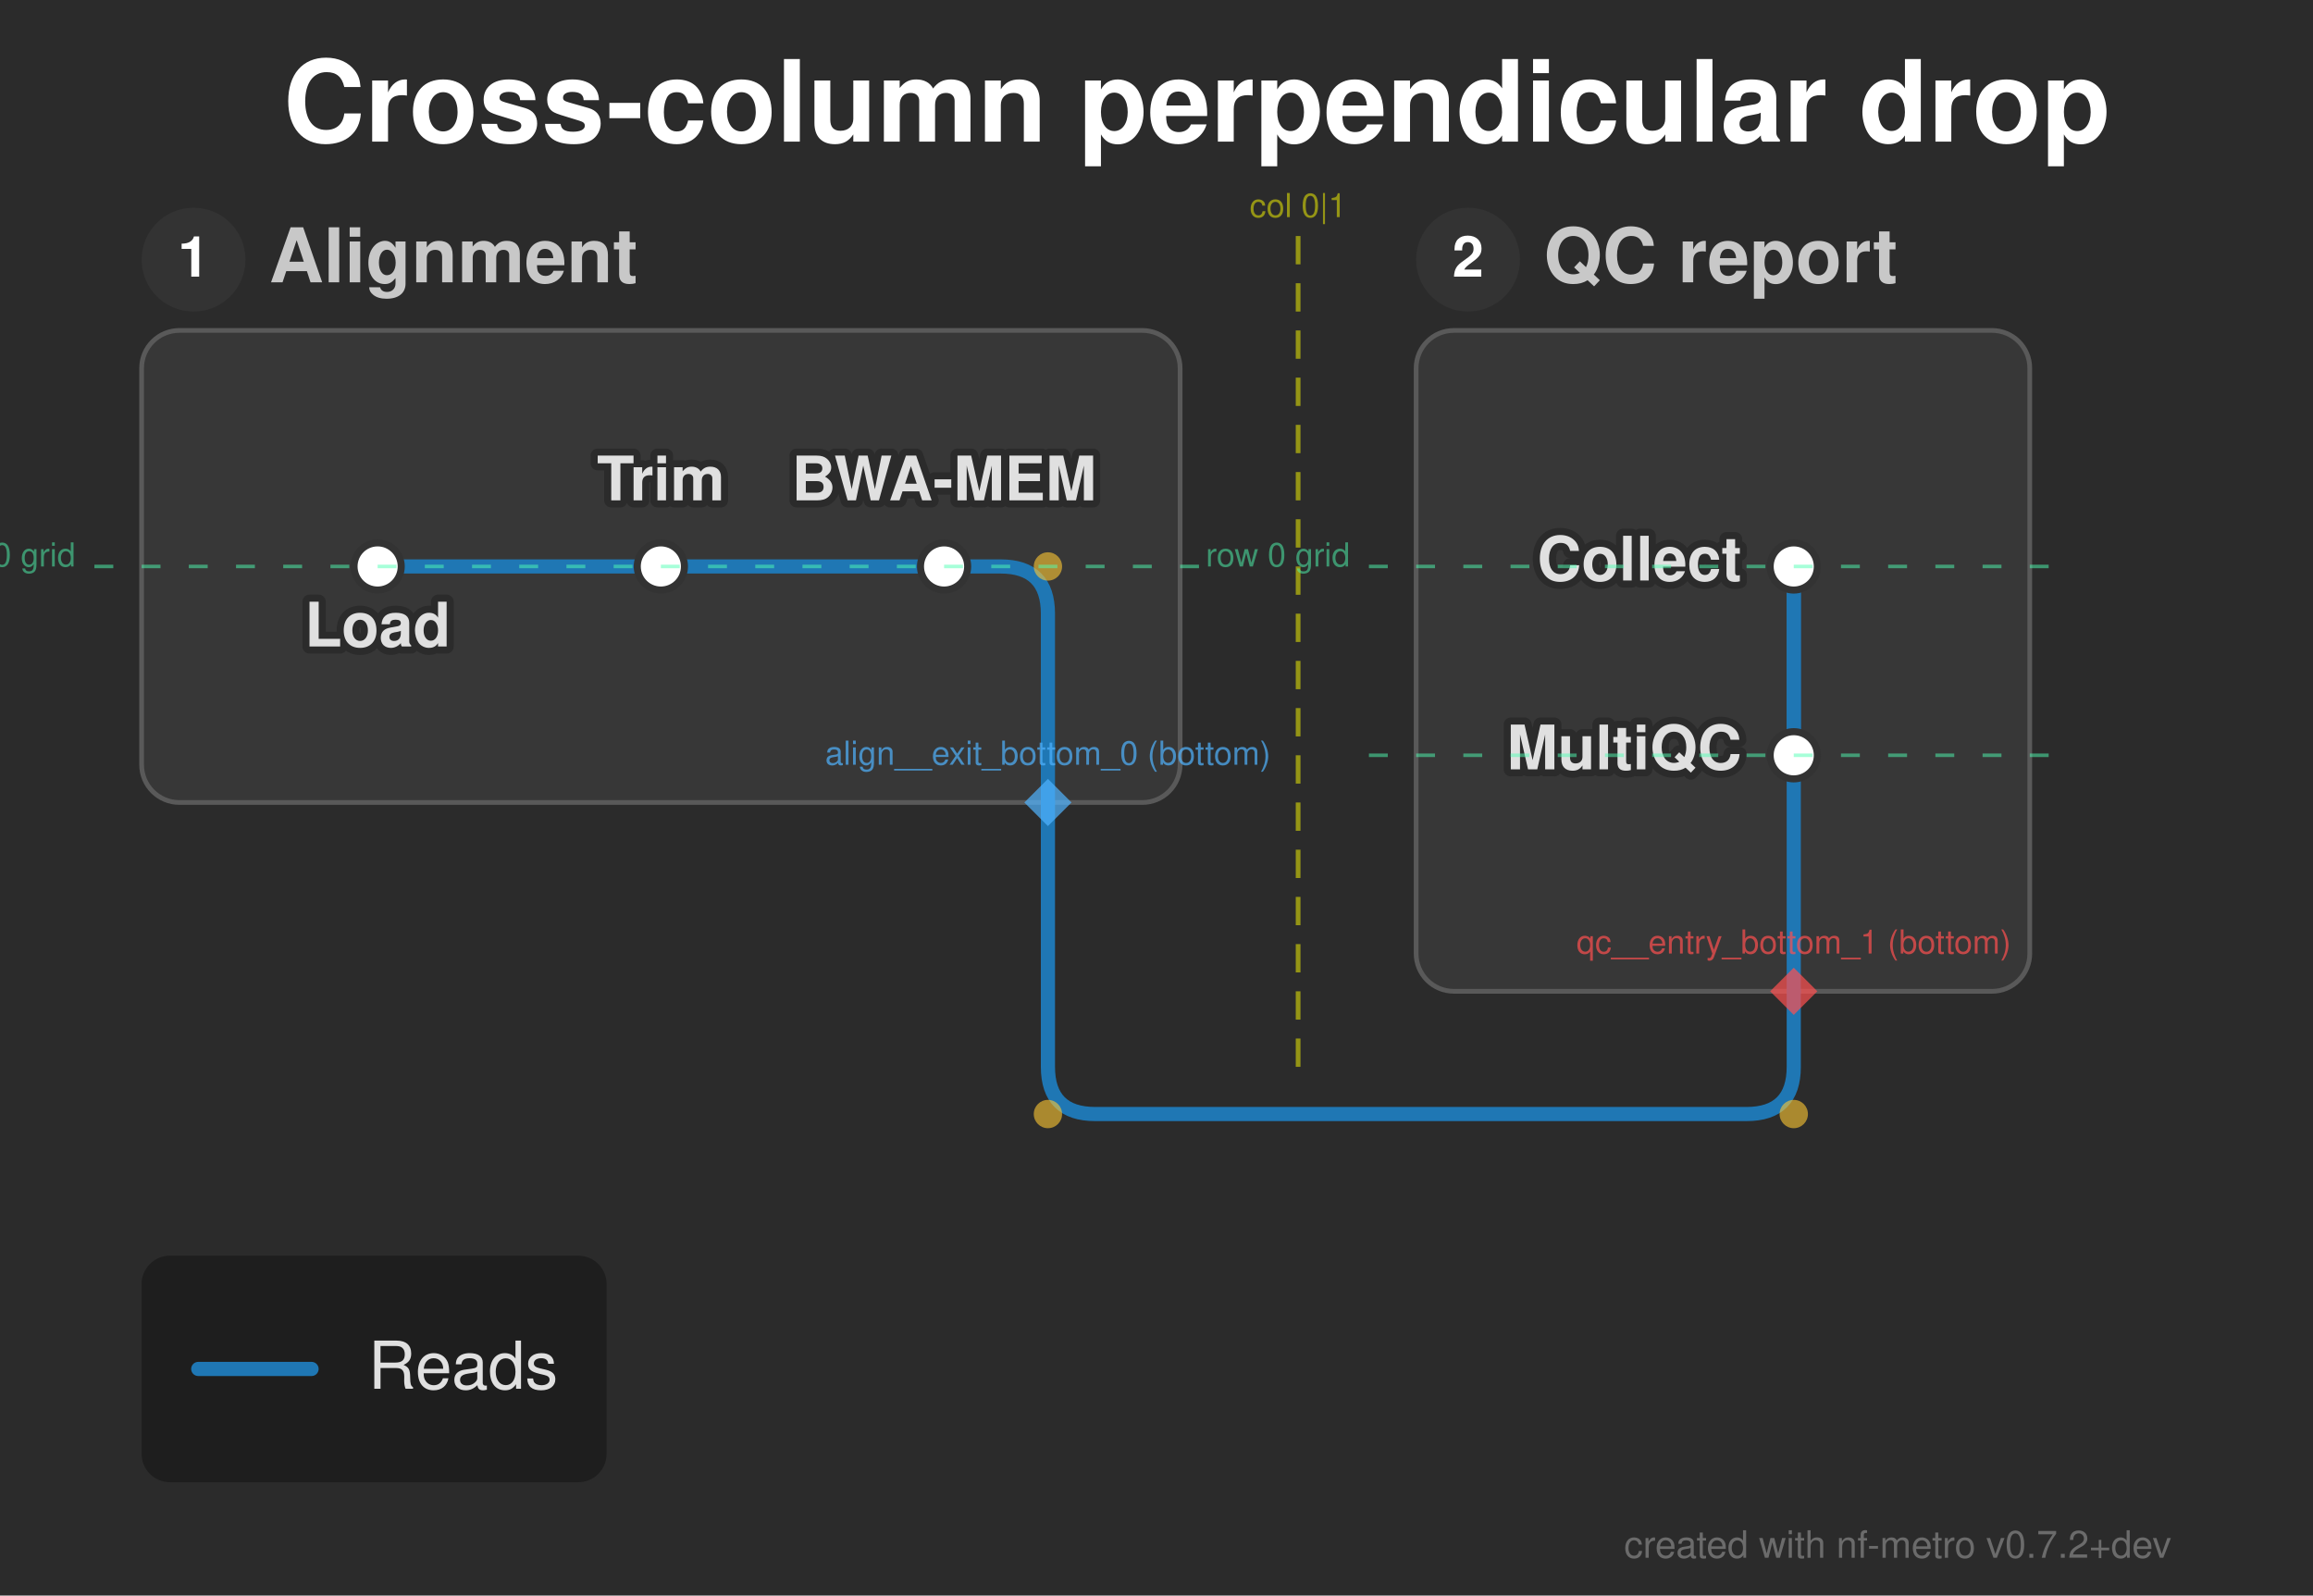
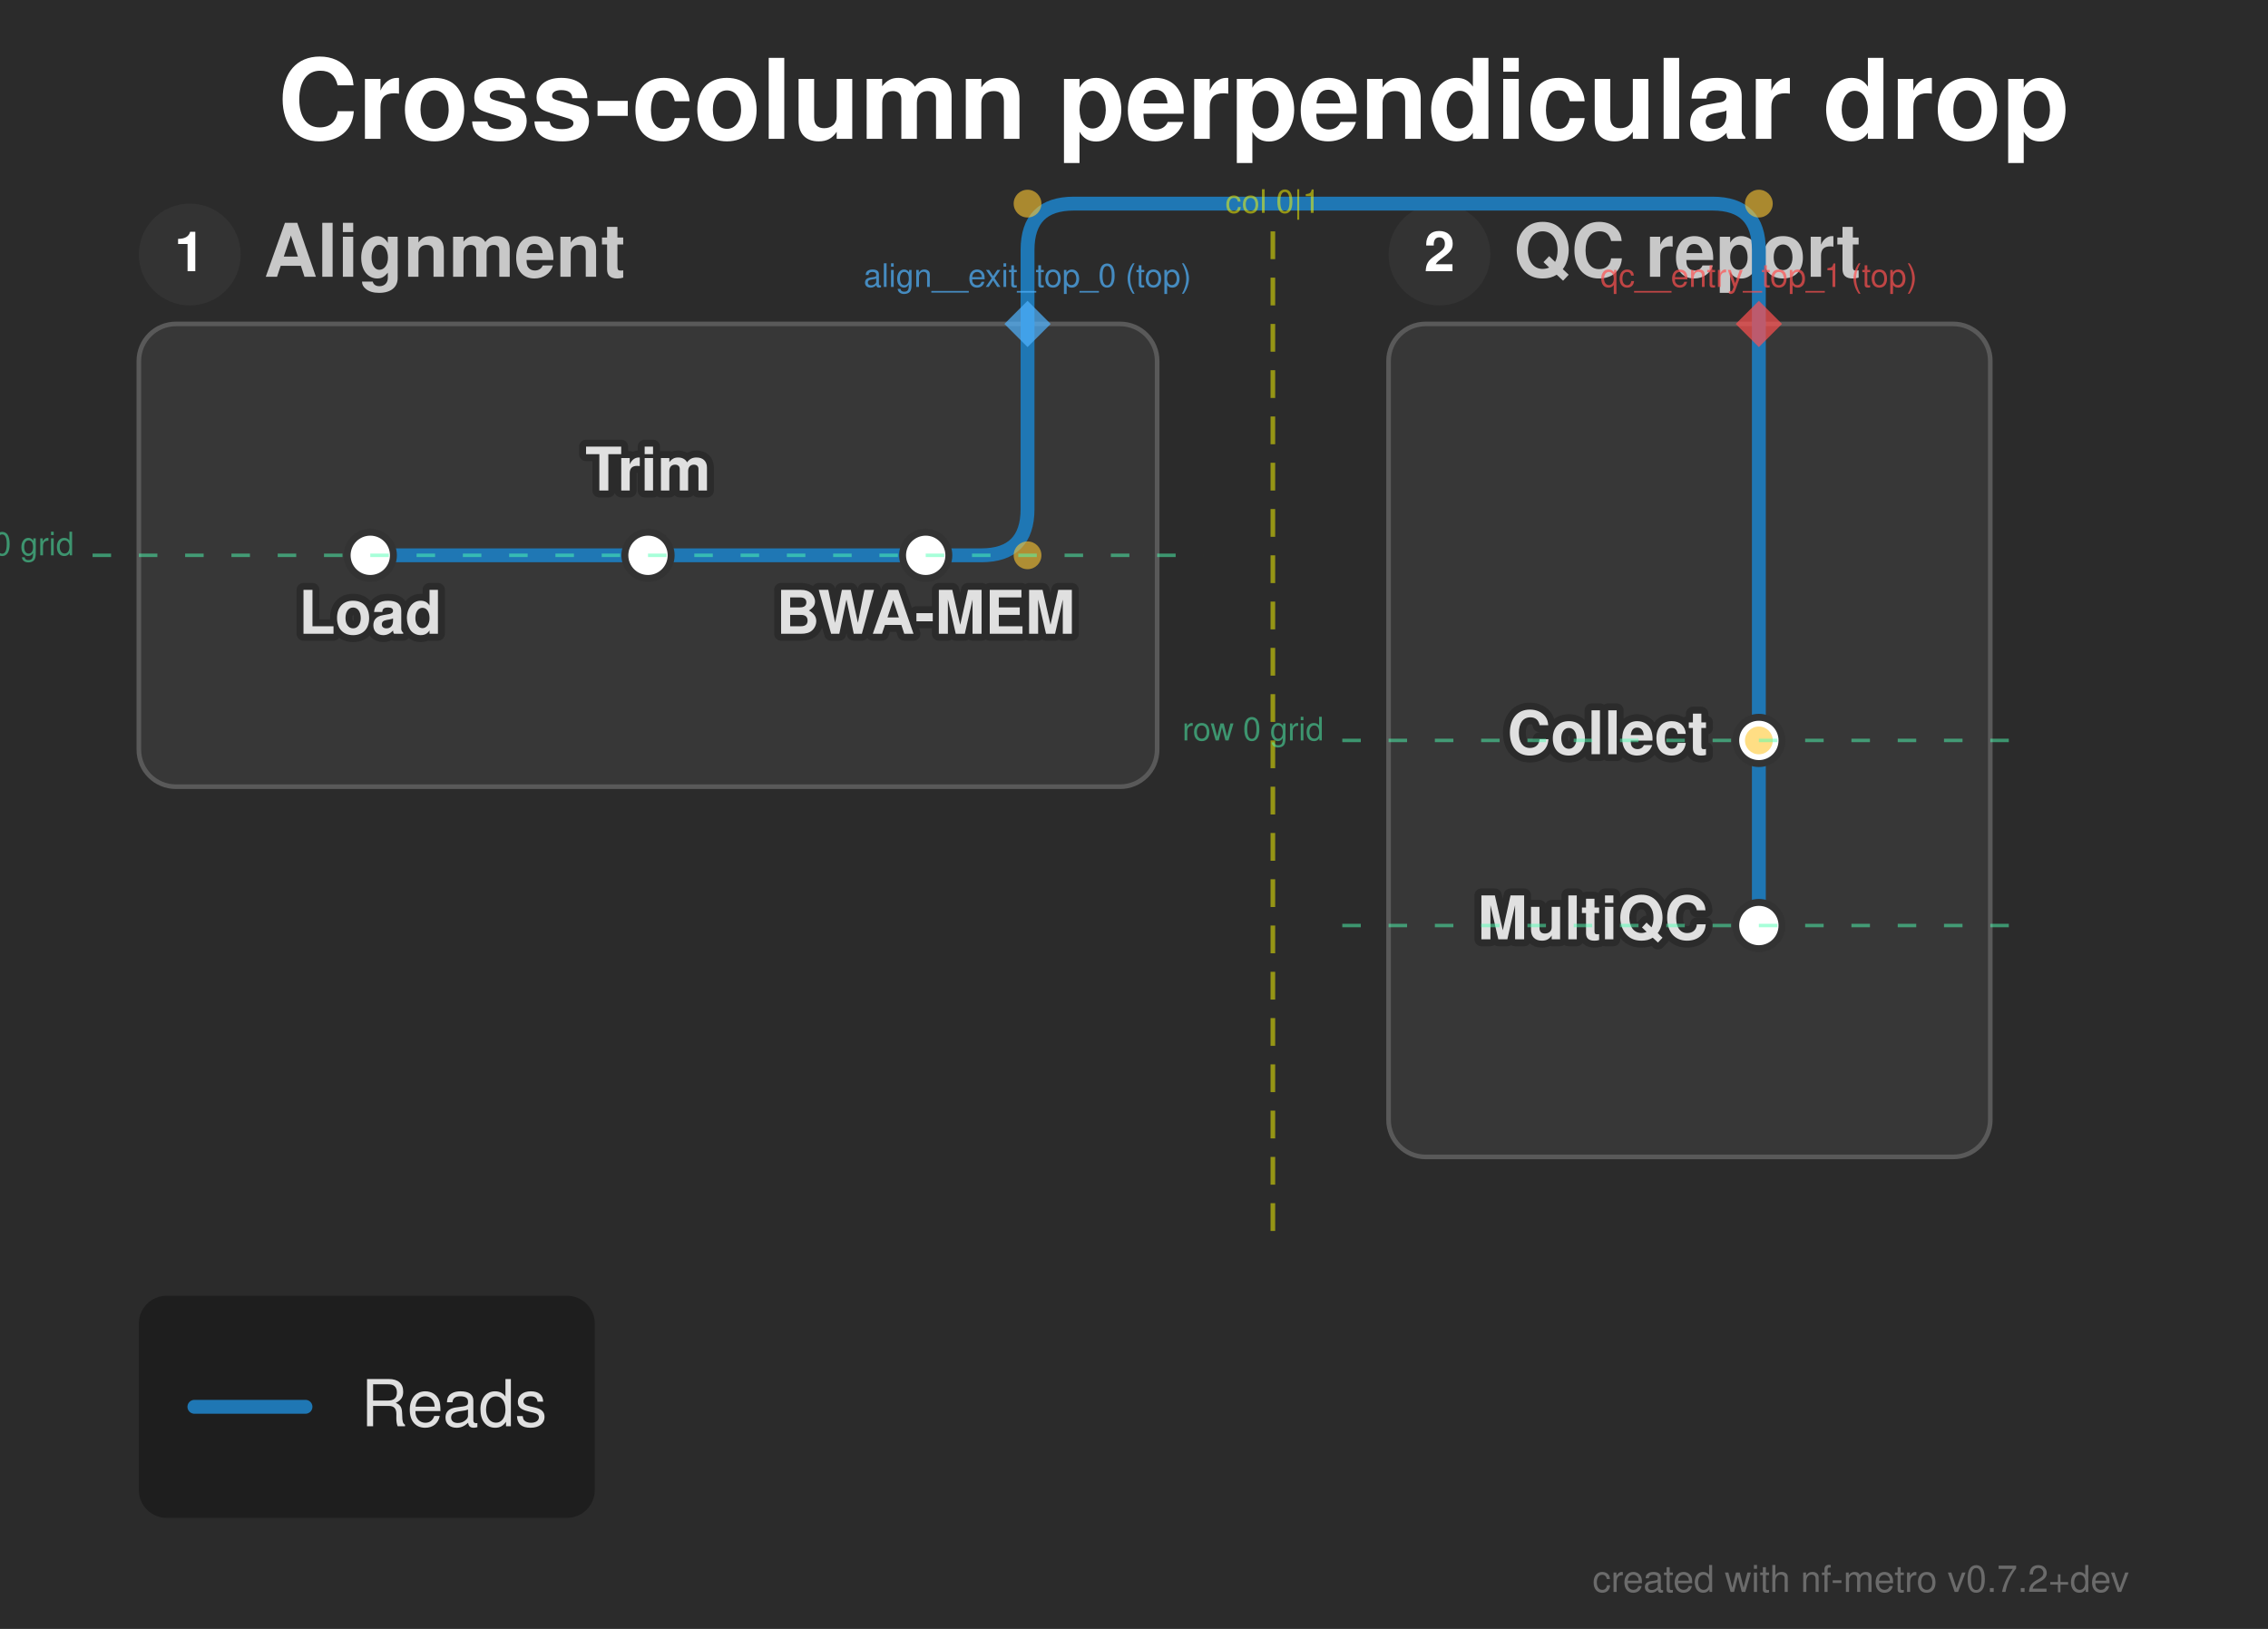
- <svg xmlns="http://www.w3.org/2000/svg" width="490" height="338" viewBox="0 0 490 338">
+ <svg xmlns="http://www.w3.org/2000/svg" width="490" height="352" viewBox="0 0 490 352">
  <defs>
</defs>
  <style>.nf-metro-bg { fill: var(--nfm-bg, #2b2b2b); }
.nf-metro-title { fill: var(--nfm-title-color, #ffffff); }
.nf-metro-station-label { fill: var(--nfm-label-color, #e0e0e0); }
.nf-metro-section-box { fill: var(--nfm-section-fill, #373737); stroke: var(--nfm-section-stroke, #595959); }
.nf-metro-section-label { fill: var(--nfm-section-label-color, #c8c8c8); }
.nf-metro-group-label { fill: var(--nfm-section-label-color, #c8c8c8); }
.nf-metro-group-underline { stroke: var(--nfm-section-label-color, #c8c8c8); }
.nf-metro-legend-bg { fill: var(--nfm-legend-bg, rgba(0, 0, 0, 0.3)); }
.nf-metro-legend-text { fill: var(--nfm-legend-text-color, #e0e0e0); }</style>
-   <rect x="0" y="0" width="490" height="338" fill="#2b2b2b" class="nf-metro-bg" />
+   <rect x="0" y="0" width="490" height="352" fill="#2b2b2b" class="nf-metro-bg" />
  <text x="60.0" y="30.0" font-size="24.0" fill="#ffffff" font-family="'Helvetica Neue', Helvetica, Arial, sans-serif" font-weight="bold" class="nf-metro-title">Cross-column perpendicular drop</text>
  <rect x="30.0" y="70.0" width="220.0" height="100.0" rx="8" ry="8" fill="#373737" stroke="#595959" stroke-width="1.0" class="nf-metro-section-box" data-section-id="align" data-section-lines="reads" />
  <circle cx="41.0" cy="55.0" r="11" fill="#333333" class="nf-metro-section-num-circle" data-section-id="align" />
  <text x="41.0" y="55.0" font-size="12" fill="#ffffff" font-family="'Helvetica Neue', Helvetica, Arial, sans-serif" font-weight="bold" text-anchor="middle" dy="0.3em" data-section-id="align">1</text>
  <text x="57.0" y="55.0" font-size="16.0" fill="#c8c8c8" font-family="'Helvetica Neue', Helvetica, Arial, sans-serif" font-weight="bold" dy="0.3em" class="nf-metro-section-label" data-section-id="align">Alignment</text>
-   <rect x="300.0" y="70.0" width="130.0" height="140.0" rx="8" ry="8" fill="#373737" stroke="#595959" stroke-width="1.0" class="nf-metro-section-box" data-section-id="qc" data-section-lines="reads" />
+   <rect x="300.0" y="70.0" width="130.0" height="180.0" rx="8" ry="8" fill="#373737" stroke="#595959" stroke-width="1.0" class="nf-metro-section-box" data-section-id="qc" data-section-lines="reads" />
  <circle cx="311.0" cy="55.0" r="11" fill="#333333" class="nf-metro-section-num-circle" data-section-id="qc" />
  <text x="311.0" y="55.0" font-size="12" fill="#ffffff" font-family="'Helvetica Neue', Helvetica, Arial, sans-serif" font-weight="bold" text-anchor="middle" dy="0.3em" data-section-id="qc">2</text>
  <text x="327.0" y="55.0" font-size="16.0" fill="#c8c8c8" font-family="'Helvetica Neue', Helvetica, Arial, sans-serif" font-weight="bold" dy="0.3em" class="nf-metro-section-label" data-section-id="qc">QC report</text>
  <path d="M80.0,120.0 L140.0,120.0" stroke="#1f77b4" stroke-width="3.0" stroke-linecap="round" class="metro-line-reads" data-line-id="reads" />
  <path d="M140.0,120.0 L200.0,120.0" stroke="#1f77b4" stroke-width="3.0" stroke-linecap="round" class="metro-line-reads" data-line-id="reads" />
-   <path d="M380.0,120.0 L380.0,160.0" stroke="#1f77b4" stroke-width="3.0" stroke-linecap="round" class="metro-line-reads" data-line-id="reads" />
-   <path d="M200.0,120.0 L212.0,120.0 Q222.0,120.0,222.0,130.0 L222.0,170.0" stroke="#1f77b4" stroke-width="3.0" fill="none" stroke-linecap="round" stroke-linejoin="round" class="metro-line-reads" data-line-id="reads" />
-   <path d="M380.0,210.0 L380.0,120.0" stroke="#1f77b4" stroke-width="3.0" stroke-linecap="round" class="metro-line-reads" data-line-id="reads" />
-   <path d="M222.0,170.0 L222.0,226.0 Q222.0,236.0,232.0,236.0 L370.0,236.0 Q380.0,236.0,380.0,226.0 L380.0,210.0" stroke="#1f77b4" stroke-width="3.0" fill="none" stroke-linecap="round" stroke-linejoin="round" class="metro-line-reads" data-line-id="reads" />
+   <path d="M380.0,160.0 L380.0,200.0" stroke="#1f77b4" stroke-width="3.0" stroke-linecap="round" class="metro-line-reads" data-line-id="reads" />
+   <path d="M200.0,120.0 L212.0,120.0 Q222.0,120.0,222.0,110.0 L222.0,70.0" stroke="#1f77b4" stroke-width="3.0" fill="none" stroke-linecap="round" stroke-linejoin="round" class="metro-line-reads" data-line-id="reads" />
+   <path d="M380.0,70.0 L380.0,160.0 L380.0,160.0" stroke="#1f77b4" stroke-width="3.0" fill="none" stroke-linecap="round" stroke-linejoin="round" class="metro-line-reads" data-line-id="reads" />
+   <path d="M222.0,70.0 L222.0,54.0 Q222.0,44.0,232.0,44.0 L370.0,44.0 Q380.0,44.0,380.0,54.0 L380.0,70.0" stroke="#1f77b4" stroke-width="3.0" fill="none" stroke-linecap="round" stroke-linejoin="round" class="metro-line-reads" data-line-id="reads" />
  <rect x="75.0" y="115.0" width="10.0" height="10.0" rx="5.0" ry="5.0" fill="#ffffff" stroke="#333333" stroke-width="1.5" class="nf-metro-station" data-station-id="load" data-station-lines="reads" data-station-label="Load" data-section-id="align" data-section-name="Alignment" />
  <rect x="135.0" y="115.0" width="10.0" height="10.0" rx="5.0" ry="5.0" fill="#ffffff" stroke="#333333" stroke-width="1.5" class="nf-metro-station" data-station-id="trim" data-station-lines="reads" data-station-label="Trim" data-section-id="align" data-section-name="Alignment" />
  <rect x="195.0" y="115.0" width="10.0" height="10.0" rx="5.0" ry="5.0" fill="#ffffff" stroke="#333333" stroke-width="1.5" class="nf-metro-station" data-station-id="bwa" data-station-lines="reads" data-station-label="BWA-MEM" data-section-id="align" data-section-name="Alignment" />
-   <rect x="375.0" y="115.0" width="10.0" height="10.0" rx="5.0" ry="5.0" fill="#ffffff" stroke="#333333" stroke-width="1.5" class="nf-metro-station" data-station-id="collect" data-station-lines="reads" data-station-label="Collect" data-section-id="qc" data-section-name="QC report" />
-   <rect x="375.0" y="155.0" width="10.0" height="10.0" rx="5.0" ry="5.0" fill="#ffffff" stroke="#333333" stroke-width="1.5" class="nf-metro-station" data-station-id="multiqc" data-station-lines="reads" data-station-label="MultiQC" data-section-id="qc" data-section-name="QC report" />
+   <rect x="375.0" y="155.0" width="10.0" height="10.0" rx="5.0" ry="5.0" fill="#ffffff" stroke="#333333" stroke-width="1.5" class="nf-metro-station" data-station-id="collect" data-station-lines="reads" data-station-label="Collect" data-section-id="qc" data-section-name="QC report" />
+   <rect x="375.0" y="195.0" width="10.0" height="10.0" rx="5.0" ry="5.0" fill="#ffffff" stroke="#333333" stroke-width="1.5" class="nf-metro-station" data-station-id="multiqc" data-station-lines="reads" data-station-label="MultiQC" data-section-id="qc" data-section-name="QC report" />
  <text x="80.0" y="131.0" font-size="13.0" fill="#2b2b2b" stroke="#2b2b2b" stroke-width="3.0" stroke-linejoin="round" font-family="'Helvetica Neue', Helvetica, Arial, sans-serif" font-weight="bold" aria-hidden="true" text-anchor="middle" dominant-baseline="hanging">Load</text>
  <text x="80.0" y="131.0" font-size="13.0" fill="#e0e0e0" font-family="'Helvetica Neue', Helvetica, Arial, sans-serif" font-weight="bold" text-anchor="middle" dominant-baseline="hanging" data-station-id="load" class="nf-metro-station-label">Load</text>
-   <text x="369.0" y="120.0" font-size="13.0" fill="#2b2b2b" stroke="#2b2b2b" stroke-width="3.0" stroke-linejoin="round" font-family="'Helvetica Neue', Helvetica, Arial, sans-serif" font-weight="bold" aria-hidden="true" text-anchor="end" dominant-baseline="central">Collect</text>
-   <text x="369.0" y="120.0" font-size="13.0" fill="#e0e0e0" font-family="'Helvetica Neue', Helvetica, Arial, sans-serif" font-weight="bold" text-anchor="end" dominant-baseline="central" data-station-id="collect" class="nf-metro-station-label">Collect</text>
+   <text x="369.0" y="160.0" font-size="13.0" fill="#2b2b2b" stroke="#2b2b2b" stroke-width="3.0" stroke-linejoin="round" font-family="'Helvetica Neue', Helvetica, Arial, sans-serif" font-weight="bold" aria-hidden="true" text-anchor="end" dominant-baseline="central">Collect</text>
+   <text x="369.0" y="160.0" font-size="13.0" fill="#e0e0e0" font-family="'Helvetica Neue', Helvetica, Arial, sans-serif" font-weight="bold" text-anchor="end" dominant-baseline="central" data-station-id="collect" class="nf-metro-station-label">Collect</text>
  <text x="140.0" y="106.0" font-size="13.0" fill="#2b2b2b" stroke="#2b2b2b" stroke-width="3.0" stroke-linejoin="round" font-family="'Helvetica Neue', Helvetica, Arial, sans-serif" font-weight="bold" aria-hidden="true" text-anchor="middle" dominant-baseline="auto">Trim</text>
  <text x="140.0" y="106.0" font-size="13.0" fill="#e0e0e0" font-family="'Helvetica Neue', Helvetica, Arial, sans-serif" font-weight="bold" text-anchor="middle" dominant-baseline="auto" data-station-id="trim" class="nf-metro-station-label">Trim</text>
-   <text x="369.0" y="160.0" font-size="13.0" fill="#2b2b2b" stroke="#2b2b2b" stroke-width="3.0" stroke-linejoin="round" font-family="'Helvetica Neue', Helvetica, Arial, sans-serif" font-weight="bold" aria-hidden="true" text-anchor="end" dominant-baseline="central">MultiQC</text>
-   <text x="369.0" y="160.0" font-size="13.0" fill="#e0e0e0" font-family="'Helvetica Neue', Helvetica, Arial, sans-serif" font-weight="bold" text-anchor="end" dominant-baseline="central" data-station-id="multiqc" class="nf-metro-station-label">MultiQC</text>
-   <text x="200.0" y="106.0" font-size="13.0" fill="#2b2b2b" stroke="#2b2b2b" stroke-width="3.0" stroke-linejoin="round" font-family="'Helvetica Neue', Helvetica, Arial, sans-serif" font-weight="bold" aria-hidden="true" text-anchor="middle" dominant-baseline="auto">BWA-MEM</text>
-   <text x="200.0" y="106.0" font-size="13.0" fill="#e0e0e0" font-family="'Helvetica Neue', Helvetica, Arial, sans-serif" font-weight="bold" text-anchor="middle" dominant-baseline="auto" data-station-id="bwa" class="nf-metro-station-label">BWA-MEM</text>
+   <text x="369.0" y="200.0" font-size="13.0" fill="#2b2b2b" stroke="#2b2b2b" stroke-width="3.0" stroke-linejoin="round" font-family="'Helvetica Neue', Helvetica, Arial, sans-serif" font-weight="bold" aria-hidden="true" text-anchor="end" dominant-baseline="central">MultiQC</text>
+   <text x="369.0" y="200.0" font-size="13.0" fill="#e0e0e0" font-family="'Helvetica Neue', Helvetica, Arial, sans-serif" font-weight="bold" text-anchor="end" dominant-baseline="central" data-station-id="multiqc" class="nf-metro-station-label">MultiQC</text>
+   <text x="200.0" y="131.0" font-size="13.0" fill="#2b2b2b" stroke="#2b2b2b" stroke-width="3.0" stroke-linejoin="round" font-family="'Helvetica Neue', Helvetica, Arial, sans-serif" font-weight="bold" aria-hidden="true" text-anchor="middle" dominant-baseline="hanging">BWA-MEM</text>
+   <text x="200.0" y="131.0" font-size="13.0" fill="#e0e0e0" font-family="'Helvetica Neue', Helvetica, Arial, sans-serif" font-weight="bold" text-anchor="middle" dominant-baseline="hanging" data-station-id="bwa" class="nf-metro-station-label">BWA-MEM</text>
  <circle cx="222.0" cy="120.0" r="3.0" fill="rgba(255, 200, 50, 0.6)" />
-   <circle cx="222.0" cy="236.0" r="3.0" fill="rgba(255, 200, 50, 0.6)" />
-   <circle cx="380.0" cy="236.0" r="3.0" fill="rgba(255, 200, 50, 0.6)" />
-   <path d="M222.0,165.0 L227.0,170.0 L222.0,175.0 L217.0,170.0 Z" fill="rgba(80, 180, 255, 0.7)" stroke="none" />
-   <text x="222.0" y="162.0" font-size="7" fill="rgba(80, 180, 255, 0.7)" font-family="'Helvetica Neue', Helvetica, Arial, sans-serif" text-anchor="middle" dominant-baseline="auto">align__exit_bottom_0 (bottom)</text>
-   <path d="M380.0,205.0 L385.0,210.0 L380.0,215.0 L375.0,210.0 Z" fill="rgba(255, 80, 80, 0.7)" stroke="none" />
-   <text x="380.0" y="202.0" font-size="7" fill="rgba(255, 80, 80, 0.7)" font-family="'Helvetica Neue', Helvetica, Arial, sans-serif" text-anchor="middle" dominant-baseline="auto">qc__entry_bottom_1 (bottom)</text>
-   <path d="M275.0,50.0 L275.0,230.0" stroke="rgba(255, 255, 0, 0.5)" stroke-width="1" stroke-dasharray="6,4" />
+   <circle cx="380.0" cy="160.0" r="3.0" fill="rgba(255, 200, 50, 0.6)" />
+   <circle cx="222.0" cy="44.0" r="3.0" fill="rgba(255, 200, 50, 0.6)" />
+   <circle cx="380.0" cy="44.0" r="3.0" fill="rgba(255, 200, 50, 0.6)" />
+   <path d="M222.0,65.0 L227.0,70.0 L222.0,75.0 L217.0,70.0 Z" fill="rgba(80, 180, 255, 0.7)" stroke="none" />
+   <text x="222.0" y="62.0" font-size="7" fill="rgba(80, 180, 255, 0.7)" font-family="'Helvetica Neue', Helvetica, Arial, sans-serif" text-anchor="middle" dominant-baseline="auto">align__exit_top_0 (top)</text>
+   <path d="M380.0,65.0 L385.0,70.0 L380.0,75.0 L375.0,70.0 Z" fill="rgba(255, 80, 80, 0.7)" stroke="none" />
+   <text x="380.0" y="62.0" font-size="7" fill="rgba(255, 80, 80, 0.7)" font-family="'Helvetica Neue', Helvetica, Arial, sans-serif" text-anchor="middle" dominant-baseline="auto">qc__entry_top_1 (top)</text>
+   <path d="M275.0,50.0 L275.0,270.0" stroke="rgba(255, 255, 0, 0.5)" stroke-width="1" stroke-dasharray="6,4" />
  <text x="275.0" y="46.0" font-size="7" fill="rgba(255, 255, 0, 0.5)" font-family="'Helvetica Neue', Helvetica, Arial, sans-serif" text-anchor="middle">col 0|1</text>
  <path d="M20.0,120.0 L260.0,120.0" stroke="rgba(80, 255, 180, 0.5)" stroke-width="0.75" stroke-dasharray="4,6" />
  <text x="16.0" y="120.0" font-size="7" fill="rgba(80, 255, 180, 0.5)" font-family="'Helvetica Neue', Helvetica, Arial, sans-serif" text-anchor="end">row 0 grid</text>
-   <path d="M290.0,120.0 L440.0,120.0" stroke="rgba(80, 255, 180, 0.5)" stroke-width="0.75" stroke-dasharray="4,6" />
-   <text x="286.0" y="120.0" font-size="7" fill="rgba(80, 255, 180, 0.5)" font-family="'Helvetica Neue', Helvetica, Arial, sans-serif" text-anchor="end">row 0 grid</text>
  <path d="M290.0,160.0 L440.0,160.0" stroke="rgba(80, 255, 180, 0.5)" stroke-width="0.75" stroke-dasharray="4,6" />
-   <rect x="30.0" y="266.0" width="98.5" height="48.0" rx="6" ry="6" fill="rgba(0, 0, 0, 0.3)" class="nf-metro-legend-bg" />
-   <path d="M42.0,290.0 L66.0,290.0" stroke="#1f77b4" stroke-width="3.0" stroke-linecap="round" />
-   <text x="78.0" y="290.0" font-size="14.0" fill="#e0e0e0" font-family="'Helvetica Neue', Helvetica, Arial, sans-serif" dy="0.3em" class="nf-metro-legend-text">Reads</text>
-   <text x="460.0" y="330.0" font-size="8" fill="rgba(150, 150, 150, 0.6)" font-family="'Helvetica Neue', Helvetica, Arial, sans-serif" text-anchor="end">created with nf-metro v0.7.2+dev</text>
+   <text x="286.0" y="160.0" font-size="7" fill="rgba(80, 255, 180, 0.5)" font-family="'Helvetica Neue', Helvetica, Arial, sans-serif" text-anchor="end">row 0 grid</text>
+   <path d="M290.0,200.0 L440.0,200.0" stroke="rgba(80, 255, 180, 0.5)" stroke-width="0.75" stroke-dasharray="4,6" />
+   <rect x="30.0" y="280.0" width="98.5" height="48.0" rx="6" ry="6" fill="rgba(0, 0, 0, 0.3)" class="nf-metro-legend-bg" />
+   <path d="M42.0,304.0 L66.0,304.0" stroke="#1f77b4" stroke-width="3.0" stroke-linecap="round" />
+   <text x="78.0" y="304.0" font-size="14.0" fill="#e0e0e0" font-family="'Helvetica Neue', Helvetica, Arial, sans-serif" dy="0.3em" class="nf-metro-legend-text">Reads</text>
+   <text x="460.0" y="344.0" font-size="8" fill="rgba(150, 150, 150, 0.6)" font-family="'Helvetica Neue', Helvetica, Arial, sans-serif" text-anchor="end">created with nf-metro v0.7.2+dev</text>
</svg>
